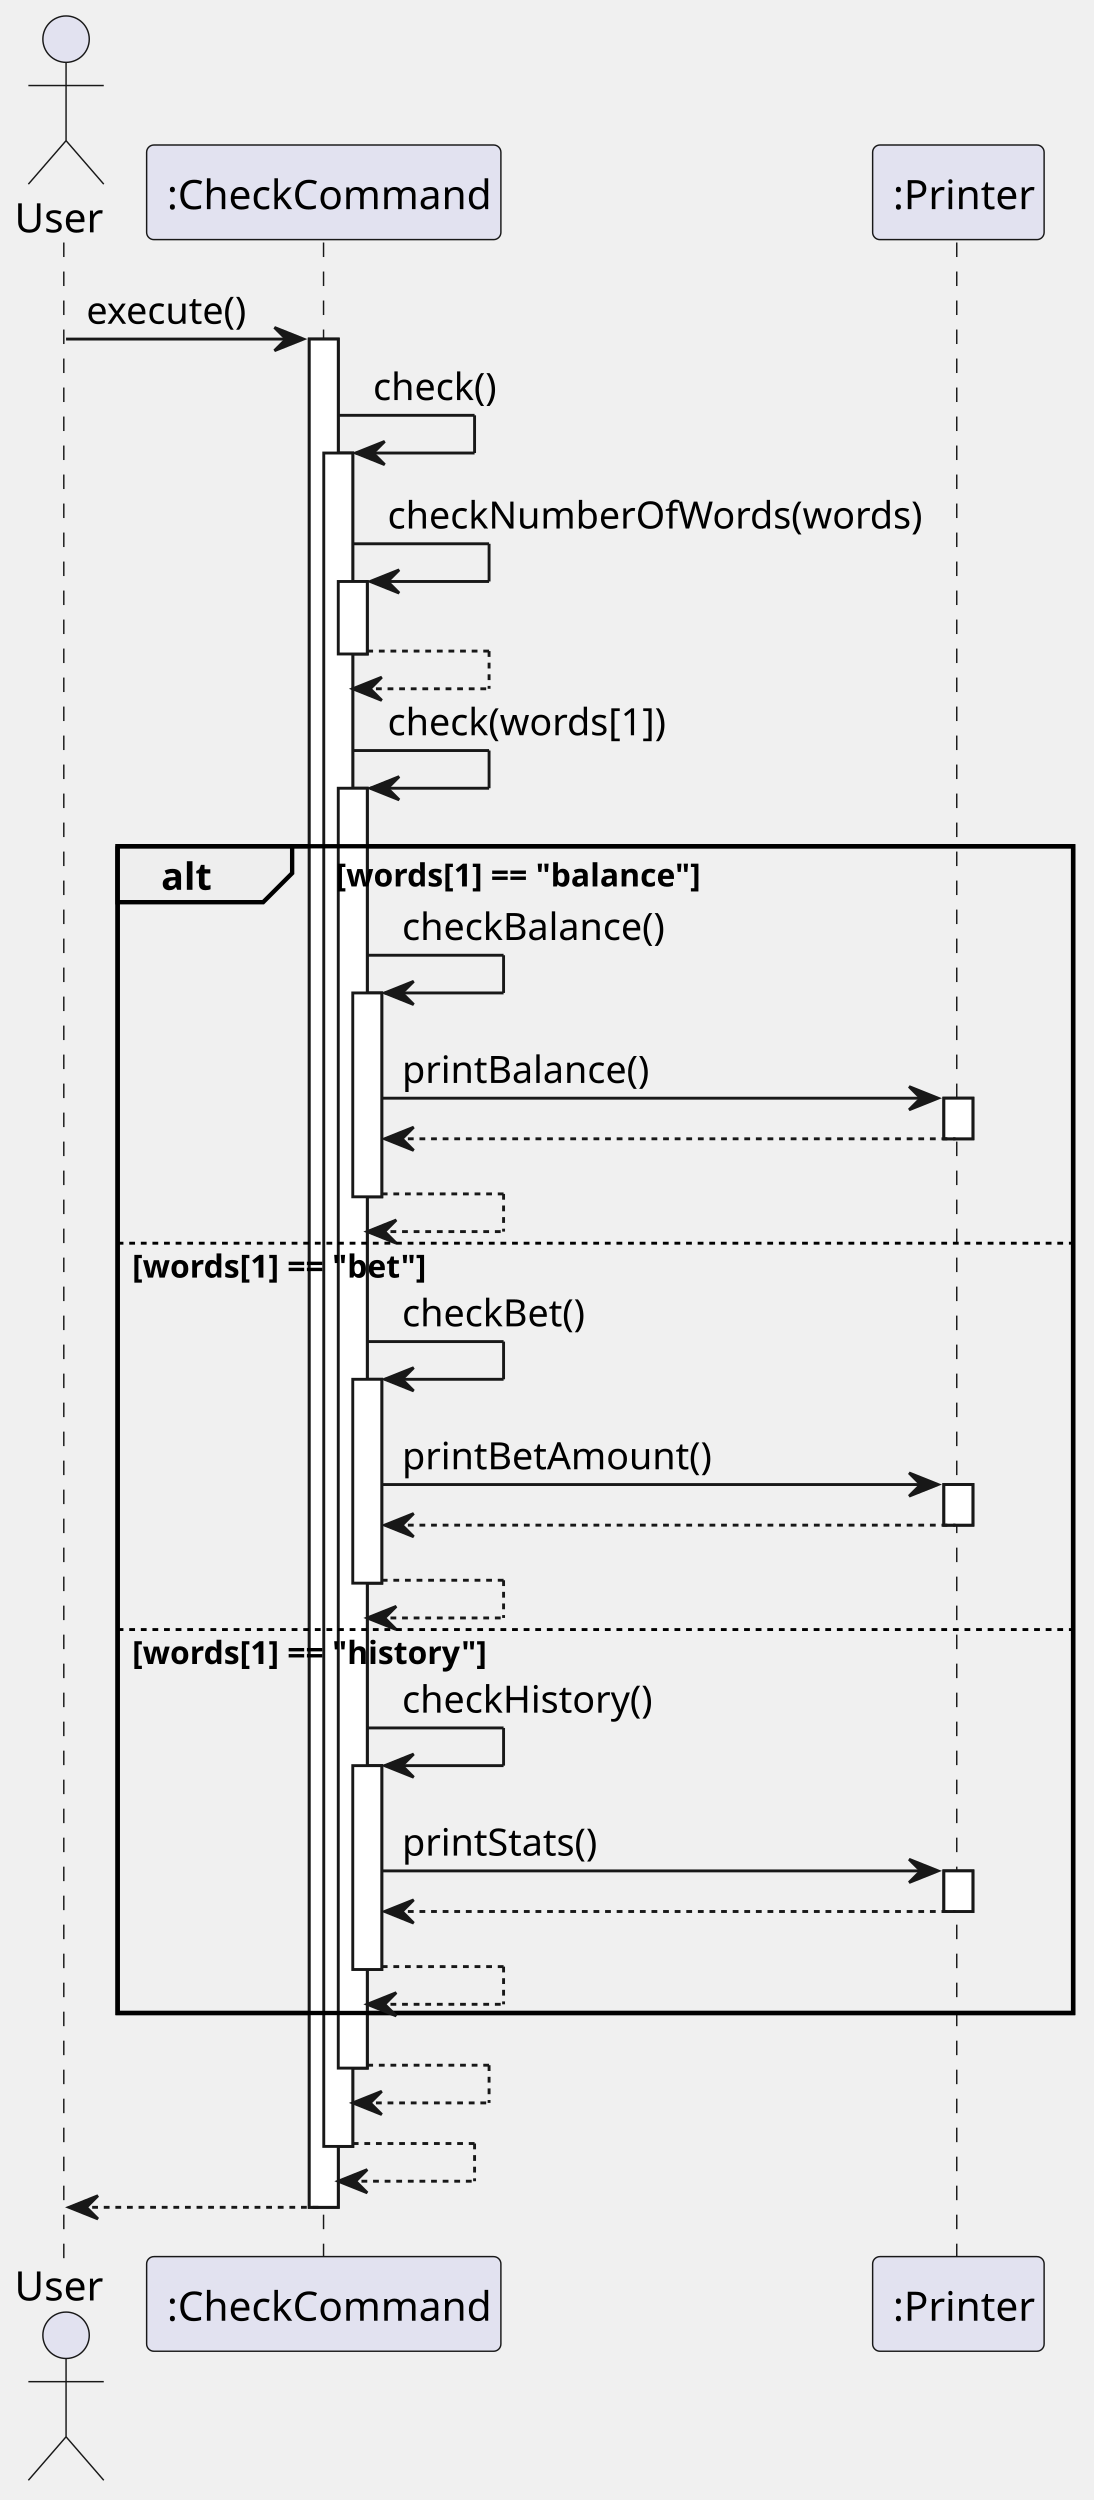
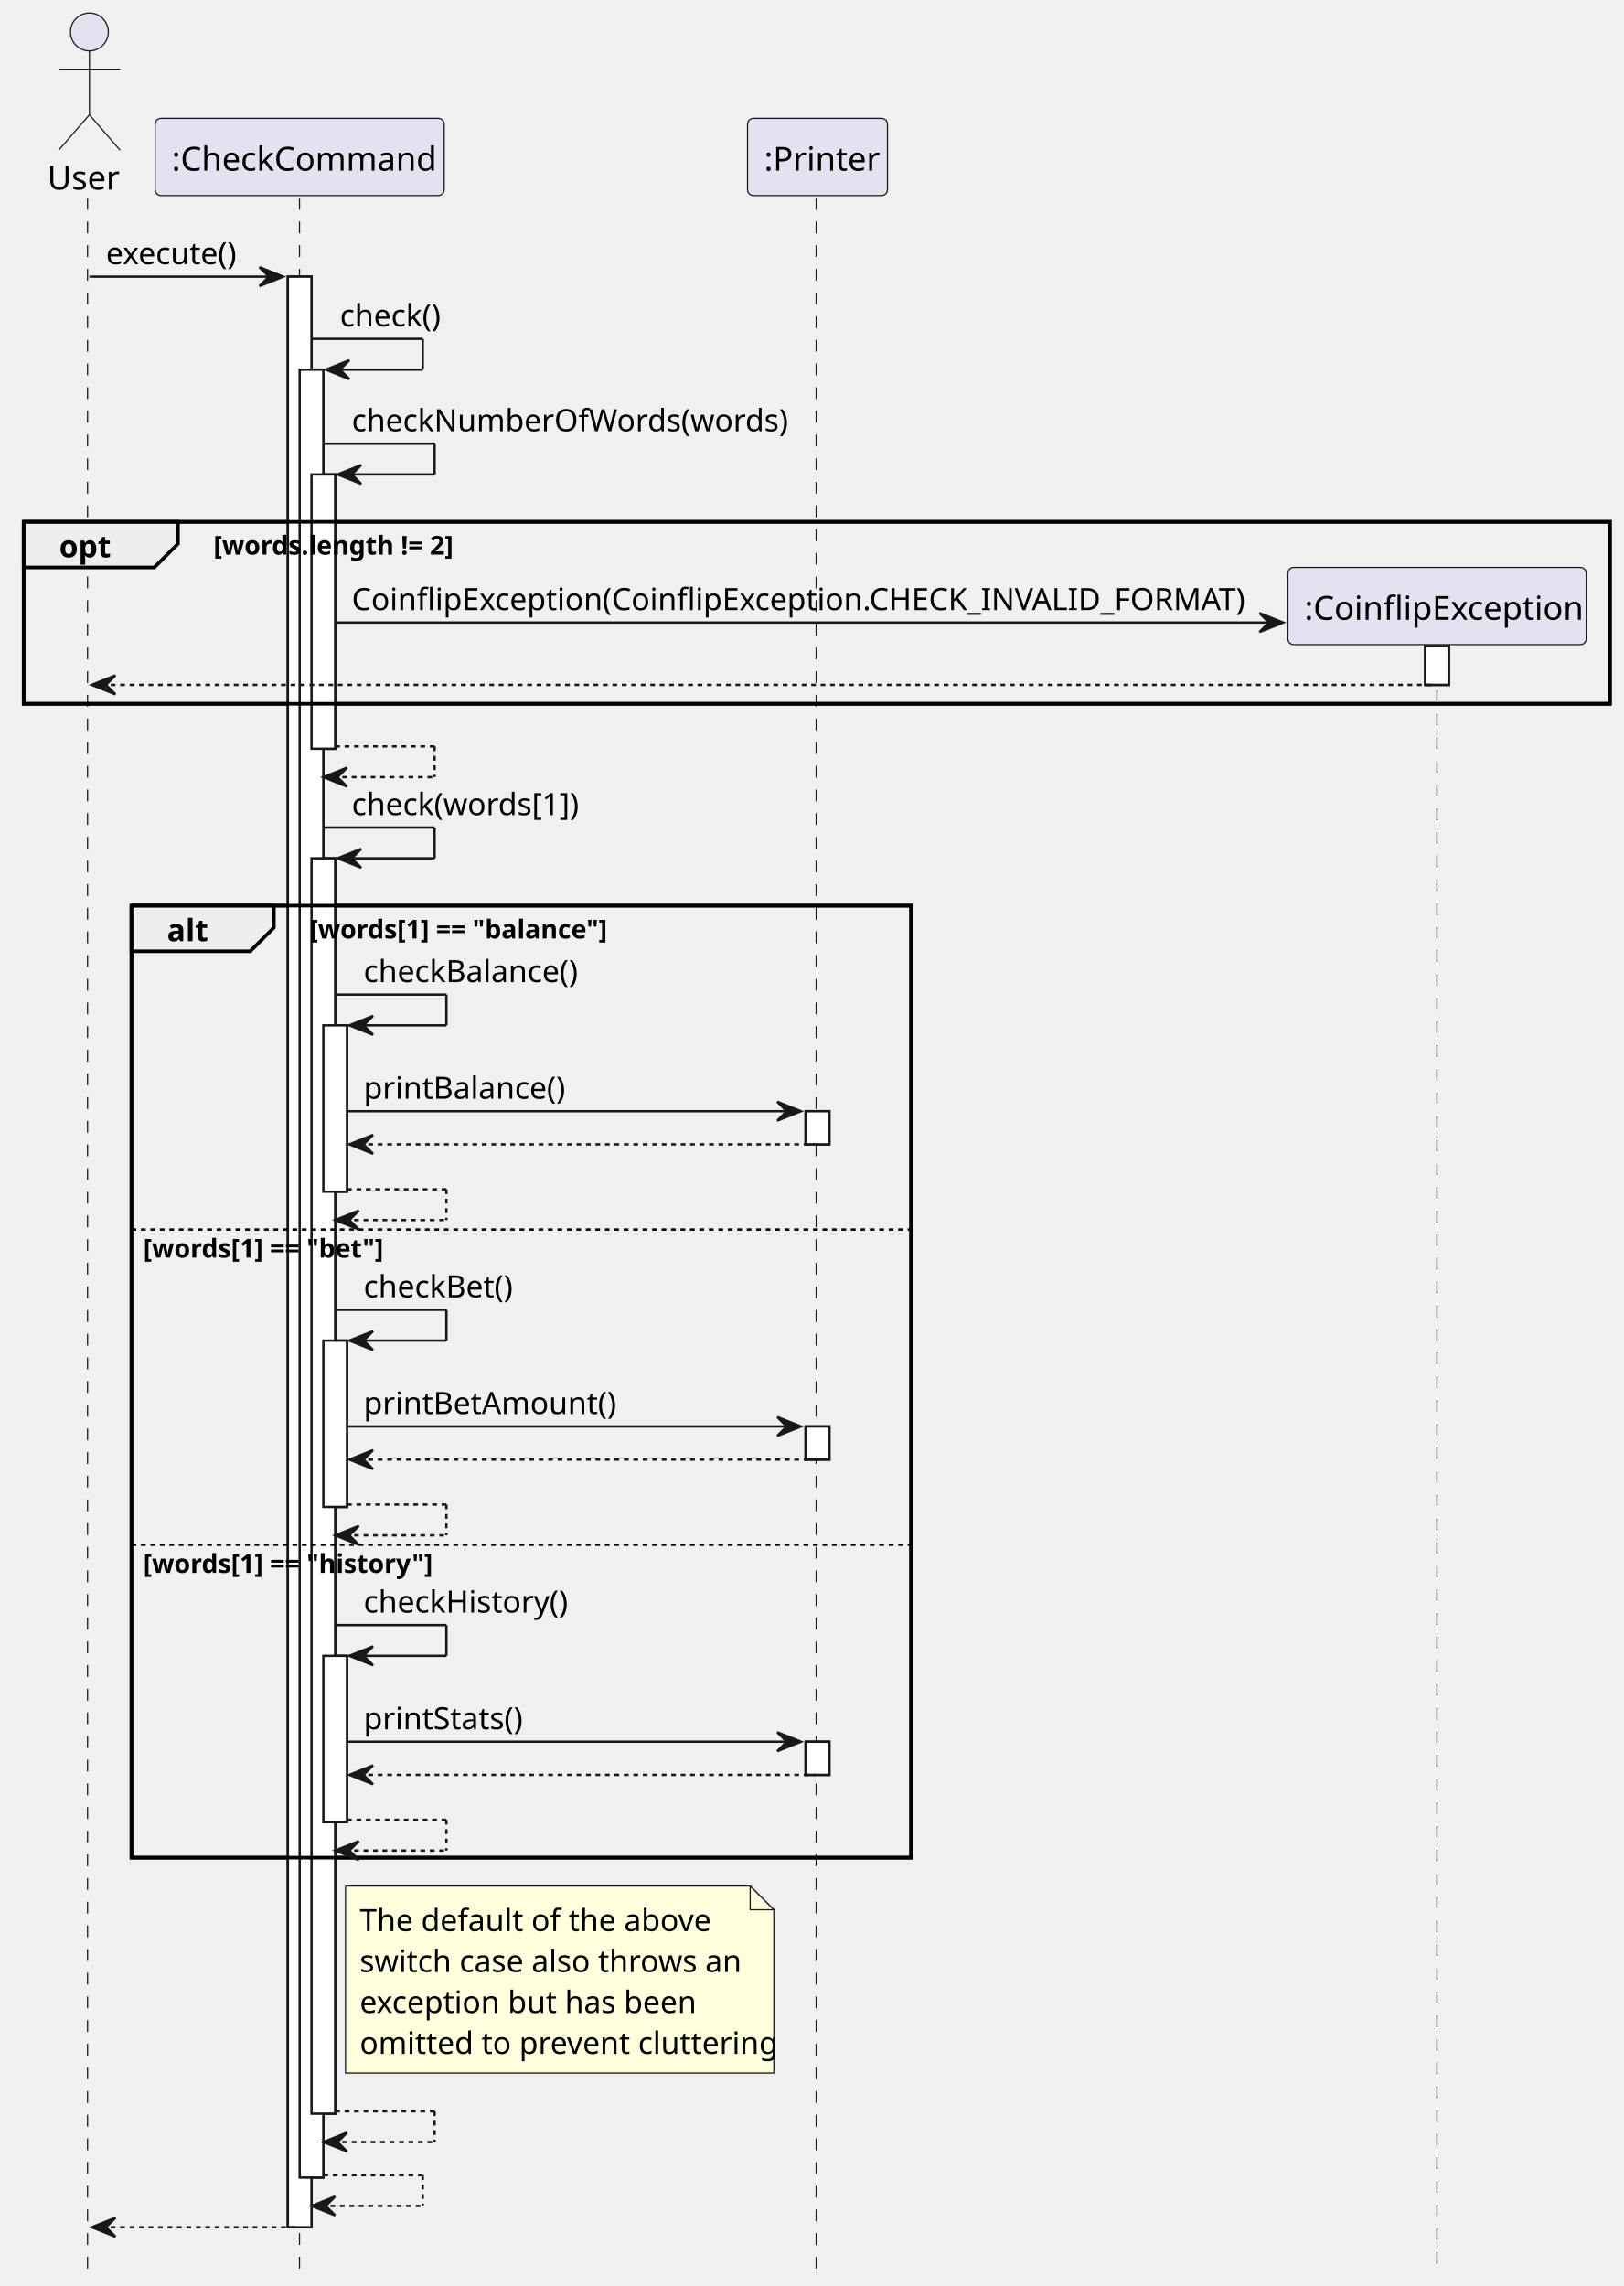
- <svg xmlns="http://www.w3.org/2000/svg" contentStyleType="text/css" height="862px" preserveAspectRatio="none" style="width:377px;height:862px;background:#FFFFFF;" version="1.1" viewBox="0 0 377 862" width="377px" zoomAndPan="magnify">
+ <svg xmlns="http://www.w3.org/2000/svg" contentStyleType="text/css" height="966px" preserveAspectRatio="none" style="width:686px;height:966px;background:#FFFFFF;" version="1.1" viewBox="0 0 686 966" width="686px" zoomAndPan="magnify">
  <defs />
  <g>
-     <rect fill="#FFFFFF" height="644.172" style="stroke:#181818;stroke-width:1.0;" width="10" x="106.634" y="116.912" />
-     <rect fill="#FFFFFF" height="583.881" style="stroke:#181818;stroke-width:1.0;" width="10" x="111.634" y="156.203" />
-     <rect fill="#FFFFFF" height="25" style="stroke:#181818;stroke-width:1.0;" width="10" x="116.634" y="200.494" />
-     <rect fill="#FFFFFF" height="441.299" style="stroke:#181818;stroke-width:1.0;" width="10" x="116.634" y="271.785" />
-     <rect fill="#FFFFFF" height="70.291" style="stroke:#181818;stroke-width:1.0;" width="10" x="121.634" y="342.367" />
-     <rect fill="#FFFFFF" height="70.291" style="stroke:#181818;stroke-width:1.0;" width="10" x="121.634" y="475.58" />
-     <rect fill="#FFFFFF" height="70.291" style="stroke:#181818;stroke-width:1.0;" width="10" x="121.634" y="608.793" />
-     <rect fill="#FFFFFF" height="14" style="stroke:#181818;stroke-width:1.0;" width="10" x="325.449" y="378.658" />
-     <rect fill="#FFFFFF" height="14" style="stroke:#181818;stroke-width:1.0;" width="10" x="325.449" y="511.871" />
-     <rect fill="#FFFFFF" height="14" style="stroke:#181818;stroke-width:1.0;" width="10" x="325.449" y="645.084" />
-     <rect fill="none" height="402.299" style="stroke:#000000;stroke-width:1.5;" width="329.452" x="40.559" y="291.785" />
-     <line style="stroke:#181818;stroke-width:0.5;stroke-dasharray:5.0,5.0;" x1="22" x2="22" y1="83.621" y2="779.084" />
-     <line style="stroke:#181818;stroke-width:0.5;stroke-dasharray:5.0,5.0;" x1="111.559" x2="111.559" y1="83.621" y2="779.084" />
-     <line style="stroke:#181818;stroke-width:0.5;stroke-dasharray:5.0,5.0;" x1="329.887" x2="329.887" y1="83.621" y2="779.084" />
-     <text fill="#000000" font-family="sans-serif" font-size="14" lengthAdjust="spacing" textLength="29.559" x="5" y="80.107">User</text>
-     <ellipse cx="22.779" cy="13.5" fill="#E2E2F0" rx="8" ry="8" style="stroke:#181818;stroke-width:0.5;" />
-     <path d="M22.779,21.5 L22.779,48.5 M9.779,29.5 L35.779,29.5 M22.779,48.5 L9.779,63.5 M22.779,48.5 L35.779,63.5 " fill="none" style="stroke:#181818;stroke-width:0.5;" />
-     <text fill="#000000" font-family="sans-serif" font-size="14" lengthAdjust="spacing" textLength="29.559" x="5" y="793.191">User</text>
-     <ellipse cx="22.779" cy="805.205" fill="#E2E2F0" rx="8" ry="8" style="stroke:#181818;stroke-width:0.5;" />
-     <path d="M22.779,813.205 L22.779,840.205 M9.779,821.205 L35.779,821.205 M22.779,840.205 L9.779,855.205 M22.779,840.205 L35.779,855.205 " fill="none" style="stroke:#181818;stroke-width:0.5;" />
-     <rect fill="#E2E2F0" height="32.621" rx="2.5" ry="2.5" style="stroke:#181818;stroke-width:0.5;" width="122.151" x="50.559" y="50" />
-     <text fill="#000000" font-family="sans-serif" font-size="14" lengthAdjust="spacing" textLength="108.151" x="57.559" y="72.107">:CheckCommand</text>
-     <rect fill="#E2E2F0" height="32.621" rx="2.5" ry="2.5" style="stroke:#181818;stroke-width:0.5;" width="122.151" x="50.559" y="778.084" />
-     <text fill="#000000" font-family="sans-serif" font-size="14" lengthAdjust="spacing" textLength="108.151" x="57.559" y="800.191">:CheckCommand</text>
-     <rect fill="#E2E2F0" height="32.621" rx="2.5" ry="2.5" style="stroke:#181818;stroke-width:0.5;" width="59.124" x="300.887" y="50" />
-     <text fill="#000000" font-family="sans-serif" font-size="14" lengthAdjust="spacing" textLength="45.124" x="307.887" y="72.107">:Printer</text>
-     <rect fill="#E2E2F0" height="32.621" rx="2.5" ry="2.5" style="stroke:#181818;stroke-width:0.5;" width="59.124" x="300.887" y="778.084" />
-     <text fill="#000000" font-family="sans-serif" font-size="14" lengthAdjust="spacing" textLength="45.124" x="307.887" y="800.191">:Printer</text>
-     <rect fill="#FFFFFF" height="644.172" style="stroke:#181818;stroke-width:1.0;" width="10" x="106.634" y="116.912" />
-     <rect fill="#FFFFFF" height="583.881" style="stroke:#181818;stroke-width:1.0;" width="10" x="111.634" y="156.203" />
-     <rect fill="#FFFFFF" height="25" style="stroke:#181818;stroke-width:1.0;" width="10" x="116.634" y="200.494" />
-     <rect fill="#FFFFFF" height="441.299" style="stroke:#181818;stroke-width:1.0;" width="10" x="116.634" y="271.785" />
-     <rect fill="#FFFFFF" height="70.291" style="stroke:#181818;stroke-width:1.0;" width="10" x="121.634" y="342.367" />
-     <rect fill="#FFFFFF" height="70.291" style="stroke:#181818;stroke-width:1.0;" width="10" x="121.634" y="475.58" />
-     <rect fill="#FFFFFF" height="70.291" style="stroke:#181818;stroke-width:1.0;" width="10" x="121.634" y="608.793" />
-     <rect fill="#FFFFFF" height="14" style="stroke:#181818;stroke-width:1.0;" width="10" x="325.449" y="378.658" />
-     <rect fill="#FFFFFF" height="14" style="stroke:#181818;stroke-width:1.0;" width="10" x="325.449" y="511.871" />
-     <rect fill="#FFFFFF" height="14" style="stroke:#181818;stroke-width:1.0;" width="10" x="325.449" y="645.084" />
-     <polygon fill="#181818" points="94.634,112.912,104.634,116.912,94.634,120.912,98.634,116.912" style="stroke:#181818;stroke-width:1.0;" />
-     <line style="stroke:#181818;stroke-width:1.0;" x1="22.779" x2="100.634" y1="116.912" y2="116.912" />
-     <text fill="#000000" font-family="sans-serif" font-size="13" lengthAdjust="spacing" textLength="54.19" x="29.779" y="111.649">execute()</text>
-     <line style="stroke:#181818;stroke-width:1.0;" x1="116.634" x2="163.634" y1="143.203" y2="143.203" />
-     <line style="stroke:#181818;stroke-width:1.0;" x1="163.634" x2="163.634" y1="143.203" y2="156.203" />
-     <line style="stroke:#181818;stroke-width:1.0;" x1="122.634" x2="163.634" y1="156.203" y2="156.203" />
-     <polygon fill="#181818" points="132.634,152.203,122.634,156.203,132.634,160.203,128.634,156.203" style="stroke:#181818;stroke-width:1.0;" />
-     <text fill="#000000" font-family="sans-serif" font-size="13" lengthAdjust="spacing" textLength="42.618" x="128.634" y="137.94">check()</text>
-     <line style="stroke:#181818;stroke-width:1.0;" x1="121.634" x2="168.634" y1="187.494" y2="187.494" />
-     <line style="stroke:#181818;stroke-width:1.0;" x1="168.634" x2="168.634" y1="187.494" y2="200.494" />
-     <line style="stroke:#181818;stroke-width:1.0;" x1="127.634" x2="168.634" y1="200.494" y2="200.494" />
-     <polygon fill="#181818" points="137.634,196.494,127.634,200.494,137.634,204.494,133.634,200.494" style="stroke:#181818;stroke-width:1.0;" />
-     <text fill="#000000" font-family="sans-serif" font-size="13" lengthAdjust="spacing" textLength="174.815" x="133.634" y="182.231">checkNumberOfWords(words)</text>
-     <line style="stroke:#181818;stroke-width:1.0;stroke-dasharray:2.0,2.0;" x1="126.634" x2="168.634" y1="224.494" y2="224.494" />
-     <line style="stroke:#181818;stroke-width:1.0;stroke-dasharray:2.0,2.0;" x1="168.634" x2="168.634" y1="224.494" y2="237.494" />
-     <line style="stroke:#181818;stroke-width:1.0;stroke-dasharray:2.0,2.0;" x1="121.634" x2="168.634" y1="237.494" y2="237.494" />
-     <polygon fill="#181818" points="131.634,233.494,121.634,237.494,131.634,241.494,127.634,237.494" style="stroke:#181818;stroke-width:1.0;" />
-     <line style="stroke:#181818;stroke-width:1.0;" x1="121.634" x2="168.634" y1="258.785" y2="258.785" />
-     <line style="stroke:#181818;stroke-width:1.0;" x1="168.634" x2="168.634" y1="258.785" y2="271.785" />
-     <line style="stroke:#181818;stroke-width:1.0;" x1="127.634" x2="168.634" y1="271.785" y2="271.785" />
-     <polygon fill="#181818" points="137.634,267.785,127.634,271.785,137.634,275.785,133.634,271.785" style="stroke:#181818;stroke-width:1.0;" />
-     <text fill="#000000" font-family="sans-serif" font-size="13" lengthAdjust="spacing" textLength="91.749" x="133.634" y="253.523">check(words[1])</text>
-     <path d="M40.559,291.785 L100.73,291.785 L100.73,301.076 L90.73,311.076 L40.559,311.076 L40.559,291.785 " fill="#EEEEEE" style="stroke:#000000;stroke-width:1.5;" />
-     <rect fill="none" height="402.299" style="stroke:#000000;stroke-width:1.5;" width="329.452" x="40.559" y="291.785" />
-     <text fill="#000000" font-family="sans-serif" font-size="13" font-weight="bold" lengthAdjust="spacing" textLength="15.171" x="55.559" y="306.813">alt</text>
-     <text fill="#000000" font-family="sans-serif" font-size="11" font-weight="bold" lengthAdjust="spacing" textLength="123.519" x="115.73" y="305.655">[words[1] == "balance"]</text>
-     <line style="stroke:#181818;stroke-width:1.0;" x1="126.634" x2="173.634" y1="329.367" y2="329.367" />
-     <line style="stroke:#181818;stroke-width:1.0;" x1="173.634" x2="173.634" y1="329.367" y2="342.367" />
-     <line style="stroke:#181818;stroke-width:1.0;" x1="132.634" x2="173.634" y1="342.367" y2="342.367" />
-     <polygon fill="#181818" points="142.634,338.367,132.634,342.367,142.634,346.367,138.634,342.367" style="stroke:#181818;stroke-width:1.0;" />
-     <text fill="#000000" font-family="sans-serif" font-size="13" lengthAdjust="spacing" textLength="89.597" x="138.634" y="324.104">checkBalance()</text>
-     <polygon fill="#181818" points="313.449,374.658,323.449,378.658,313.449,382.658,317.449,378.658" style="stroke:#181818;stroke-width:1.0;" />
-     <line style="stroke:#181818;stroke-width:1.0;" x1="131.634" x2="319.449" y1="378.658" y2="378.658" />
-     <text fill="#000000" font-family="sans-serif" font-size="13" lengthAdjust="spacing" textLength="80.926" x="138.634" y="373.396">printBalance()</text>
-     <polygon fill="#181818" points="142.634,388.658,132.634,392.658,142.634,396.658,138.634,392.658" style="stroke:#181818;stroke-width:1.0;" />
-     <line style="stroke:#181818;stroke-width:1.0;stroke-dasharray:2.0,2.0;" x1="136.634" x2="329.449" y1="392.658" y2="392.658" />
-     <line style="stroke:#181818;stroke-width:1.0;stroke-dasharray:2.0,2.0;" x1="131.634" x2="173.634" y1="411.658" y2="411.658" />
-     <line style="stroke:#181818;stroke-width:1.0;stroke-dasharray:2.0,2.0;" x1="173.634" x2="173.634" y1="411.658" y2="424.658" />
-     <line style="stroke:#181818;stroke-width:1.0;stroke-dasharray:2.0,2.0;" x1="126.634" x2="173.634" y1="424.658" y2="424.658" />
-     <polygon fill="#181818" points="136.634,420.658,126.634,424.658,136.634,428.658,132.634,424.658" style="stroke:#181818;stroke-width:1.0;" />
-     <line style="stroke:#000000;stroke-width:1.0;stroke-dasharray:2.0,2.0;" x1="40.559" x2="370.011" y1="428.658" y2="428.658" />
-     <text fill="#000000" font-family="sans-serif" font-size="11" font-weight="bold" lengthAdjust="spacing" textLength="99.054" x="45.559" y="440.528">[words[1] == "bet"]</text>
-     <line style="stroke:#181818;stroke-width:1.0;" x1="126.634" x2="173.634" y1="462.58" y2="462.58" />
-     <line style="stroke:#181818;stroke-width:1.0;" x1="173.634" x2="173.634" y1="462.58" y2="475.58" />
-     <line style="stroke:#181818;stroke-width:1.0;" x1="132.634" x2="173.634" y1="475.58" y2="475.58" />
-     <polygon fill="#181818" points="142.634,471.58,132.634,475.58,142.634,479.58,138.634,475.58" style="stroke:#181818;stroke-width:1.0;" />
-     <text fill="#000000" font-family="sans-serif" font-size="13" lengthAdjust="spacing" textLength="62.131" x="138.634" y="457.317">checkBet()</text>
-     <polygon fill="#181818" points="313.449,507.871,323.449,511.871,313.449,515.871,317.449,511.871" style="stroke:#181818;stroke-width:1.0;" />
-     <line style="stroke:#181818;stroke-width:1.0;" x1="131.634" x2="319.449" y1="511.871" y2="511.871" />
-     <text fill="#000000" font-family="sans-serif" font-size="13" lengthAdjust="spacing" textLength="98.262" x="138.634" y="506.608">printBetAmount()</text>
-     <polygon fill="#181818" points="142.634,521.871,132.634,525.871,142.634,529.871,138.634,525.871" style="stroke:#181818;stroke-width:1.0;" />
-     <line style="stroke:#181818;stroke-width:1.0;stroke-dasharray:2.0,2.0;" x1="136.634" x2="329.449" y1="525.871" y2="525.871" />
-     <line style="stroke:#181818;stroke-width:1.0;stroke-dasharray:2.0,2.0;" x1="131.634" x2="173.634" y1="544.871" y2="544.871" />
-     <line style="stroke:#181818;stroke-width:1.0;stroke-dasharray:2.0,2.0;" x1="173.634" x2="173.634" y1="544.871" y2="557.871" />
-     <line style="stroke:#181818;stroke-width:1.0;stroke-dasharray:2.0,2.0;" x1="126.634" x2="173.634" y1="557.871" y2="557.871" />
-     <polygon fill="#181818" points="136.634,553.871,126.634,557.871,136.634,561.871,132.634,557.871" style="stroke:#181818;stroke-width:1.0;" />
-     <line style="stroke:#000000;stroke-width:1.0;stroke-dasharray:2.0,2.0;" x1="40.559" x2="370.011" y1="561.871" y2="561.871" />
-     <text fill="#000000" font-family="sans-serif" font-size="11" font-weight="bold" lengthAdjust="spacing" textLength="119.228" x="45.559" y="573.741">[words[1] == "history"]</text>
-     <line style="stroke:#181818;stroke-width:1.0;" x1="126.634" x2="173.634" y1="595.793" y2="595.793" />
-     <line style="stroke:#181818;stroke-width:1.0;" x1="173.634" x2="173.634" y1="595.793" y2="608.793" />
-     <line style="stroke:#181818;stroke-width:1.0;" x1="132.634" x2="173.634" y1="608.793" y2="608.793" />
-     <polygon fill="#181818" points="142.634,604.793,132.634,608.793,142.634,612.793,138.634,608.793" style="stroke:#181818;stroke-width:1.0;" />
-     <text fill="#000000" font-family="sans-serif" font-size="13" lengthAdjust="spacing" textLength="83.065" x="138.634" y="590.53">checkHistory()</text>
-     <polygon fill="#181818" points="313.449,641.084,323.449,645.084,313.449,649.084,317.449,645.084" style="stroke:#181818;stroke-width:1.0;" />
-     <line style="stroke:#181818;stroke-width:1.0;" x1="131.634" x2="319.449" y1="645.084" y2="645.084" />
-     <text fill="#000000" font-family="sans-serif" font-size="13" lengthAdjust="spacing" textLength="63.572" x="138.634" y="639.821">printStats()</text>
-     <polygon fill="#181818" points="142.634,655.084,132.634,659.084,142.634,663.084,138.634,659.084" style="stroke:#181818;stroke-width:1.0;" />
-     <line style="stroke:#181818;stroke-width:1.0;stroke-dasharray:2.0,2.0;" x1="136.634" x2="329.449" y1="659.084" y2="659.084" />
-     <line style="stroke:#181818;stroke-width:1.0;stroke-dasharray:2.0,2.0;" x1="131.634" x2="173.634" y1="678.084" y2="678.084" />
-     <line style="stroke:#181818;stroke-width:1.0;stroke-dasharray:2.0,2.0;" x1="173.634" x2="173.634" y1="678.084" y2="691.084" />
-     <line style="stroke:#181818;stroke-width:1.0;stroke-dasharray:2.0,2.0;" x1="126.634" x2="173.634" y1="691.084" y2="691.084" />
-     <polygon fill="#181818" points="136.634,687.084,126.634,691.084,136.634,695.084,132.634,691.084" style="stroke:#181818;stroke-width:1.0;" />
-     <line style="stroke:#181818;stroke-width:1.0;stroke-dasharray:2.0,2.0;" x1="126.634" x2="168.634" y1="712.084" y2="712.084" />
-     <line style="stroke:#181818;stroke-width:1.0;stroke-dasharray:2.0,2.0;" x1="168.634" x2="168.634" y1="712.084" y2="725.084" />
-     <line style="stroke:#181818;stroke-width:1.0;stroke-dasharray:2.0,2.0;" x1="121.634" x2="168.634" y1="725.084" y2="725.084" />
-     <polygon fill="#181818" points="131.634,721.084,121.634,725.084,131.634,729.084,127.634,725.084" style="stroke:#181818;stroke-width:1.0;" />
-     <line style="stroke:#181818;stroke-width:1.0;stroke-dasharray:2.0,2.0;" x1="121.634" x2="163.634" y1="739.084" y2="739.084" />
-     <line style="stroke:#181818;stroke-width:1.0;stroke-dasharray:2.0,2.0;" x1="163.634" x2="163.634" y1="739.084" y2="752.084" />
-     <line style="stroke:#181818;stroke-width:1.0;stroke-dasharray:2.0,2.0;" x1="116.634" x2="163.634" y1="752.084" y2="752.084" />
-     <polygon fill="#181818" points="126.634,748.084,116.634,752.084,126.634,756.084,122.634,752.084" style="stroke:#181818;stroke-width:1.0;" />
-     <polygon fill="#181818" points="33.779,757.084,23.779,761.084,33.779,765.084,29.779,761.084" style="stroke:#181818;stroke-width:1.0;" />
-     <line style="stroke:#181818;stroke-width:1.0;stroke-dasharray:2.0,2.0;" x1="27.779" x2="110.634" y1="761.084" y2="761.084" />
+     <rect fill="#FFFFFF" height="824.248" style="stroke:#181818;stroke-width:1.0;" width="10" x="121.634" y="116.912" />
+     <rect fill="#FFFFFF" height="763.957" style="stroke:#181818;stroke-width:1.0;" width="10" x="126.634" y="156.203" />
+     <rect fill="#FFFFFF" height="115.912" style="stroke:#181818;stroke-width:1.0;" width="10" x="131.634" y="200.494" />
+     <rect fill="#FFFFFF" height="530.463" style="stroke:#181818;stroke-width:1.0;" width="10" x="131.634" y="362.697" />
+     <rect fill="#FFFFFF" height="70.291" style="stroke:#181818;stroke-width:1.0;" width="10" x="136.634" y="433.279" />
+     <rect fill="#FFFFFF" height="70.291" style="stroke:#181818;stroke-width:1.0;" width="10" x="136.634" y="566.492" />
+     <rect fill="#FFFFFF" height="70.291" style="stroke:#181818;stroke-width:1.0;" width="10" x="136.634" y="699.705" />
+     <rect fill="#FFFFFF" height="14" style="stroke:#181818;stroke-width:1.0;" width="10" x="340.449" y="469.57" />
+     <rect fill="#FFFFFF" height="14" style="stroke:#181818;stroke-width:1.0;" width="10" x="340.449" y="602.783" />
+     <rect fill="#FFFFFF" height="14" style="stroke:#181818;stroke-width:1.0;" width="10" x="340.449" y="735.996" />
+     <rect fill="#FFFFFF" height="16.33" style="stroke:#181818;stroke-width:1.0;" width="10" x="602.246" y="273.076" />
+     <rect fill="none" height="76.912" style="stroke:#000000;stroke-width:1.5;" width="670.276" x="10" y="220.494" />
+     <rect fill="none" height="402.299" style="stroke:#000000;stroke-width:1.5;" width="329.452" x="55.559" y="382.697" />
+     <line style="stroke:#181818;stroke-width:0.5;stroke-dasharray:5.0,5.0;" x1="37" x2="37" y1="83.621" y2="959.16" />
+     <line style="stroke:#181818;stroke-width:0.5;stroke-dasharray:5.0,5.0;" x1="126.559" x2="126.559" y1="83.621" y2="959.16" />
+     <line style="stroke:#181818;stroke-width:0.5;stroke-dasharray:5.0,5.0;" x1="344.887" x2="344.887" y1="83.621" y2="959.16" />
+     <line style="stroke:#181818;stroke-width:0.5;stroke-dasharray:5.0,5.0;" x1="607.215" x2="607.215" y1="271.596" y2="959.16" />
+     <text fill="#000000" font-family="sans-serif" font-size="14" lengthAdjust="spacing" textLength="29.559" x="20" y="80.107">User</text>
+     <ellipse cx="37.779" cy="13.5" fill="#E2E2F0" rx="8" ry="8" style="stroke:#181818;stroke-width:0.5;" />
+     <path d="M37.779,21.5 L37.779,48.5 M24.779,29.5 L50.779,29.5 M37.779,48.5 L24.779,63.5 M37.779,48.5 L50.779,63.5 " fill="none" style="stroke:#181818;stroke-width:0.5;" />
+     <rect fill="#E2E2F0" height="32.621" rx="2.5" ry="2.5" style="stroke:#181818;stroke-width:0.5;" width="122.151" x="65.559" y="50" />
+     <text fill="#000000" font-family="sans-serif" font-size="14" lengthAdjust="spacing" textLength="108.151" x="72.559" y="72.107">:CheckCommand</text>
+     <rect fill="#E2E2F0" height="32.621" rx="2.5" ry="2.5" style="stroke:#181818;stroke-width:0.5;" width="59.124" x="315.887" y="50" />
+     <text fill="#000000" font-family="sans-serif" font-size="14" lengthAdjust="spacing" textLength="45.124" x="322.887" y="72.107">:Printer</text>
+     <rect fill="#FFFFFF" height="824.248" style="stroke:#181818;stroke-width:1.0;" width="10" x="121.634" y="116.912" />
+     <rect fill="#FFFFFF" height="763.957" style="stroke:#181818;stroke-width:1.0;" width="10" x="126.634" y="156.203" />
+     <rect fill="#FFFFFF" height="115.912" style="stroke:#181818;stroke-width:1.0;" width="10" x="131.634" y="200.494" />
+     <rect fill="#FFFFFF" height="530.463" style="stroke:#181818;stroke-width:1.0;" width="10" x="131.634" y="362.697" />
+     <rect fill="#FFFFFF" height="70.291" style="stroke:#181818;stroke-width:1.0;" width="10" x="136.634" y="433.279" />
+     <rect fill="#FFFFFF" height="70.291" style="stroke:#181818;stroke-width:1.0;" width="10" x="136.634" y="566.492" />
+     <rect fill="#FFFFFF" height="70.291" style="stroke:#181818;stroke-width:1.0;" width="10" x="136.634" y="699.705" />
+     <rect fill="#FFFFFF" height="14" style="stroke:#181818;stroke-width:1.0;" width="10" x="340.449" y="469.57" />
+     <rect fill="#FFFFFF" height="14" style="stroke:#181818;stroke-width:1.0;" width="10" x="340.449" y="602.783" />
+     <rect fill="#FFFFFF" height="14" style="stroke:#181818;stroke-width:1.0;" width="10" x="340.449" y="735.996" />
+     <rect fill="#FFFFFF" height="16.33" style="stroke:#181818;stroke-width:1.0;" width="10" x="602.246" y="273.076" />
+     <polygon fill="#181818" points="109.634,112.912,119.634,116.912,109.634,120.912,113.634,116.912" style="stroke:#181818;stroke-width:1.0;" />
+     <line style="stroke:#181818;stroke-width:1.0;" x1="37.779" x2="115.634" y1="116.912" y2="116.912" />
+     <text fill="#000000" font-family="sans-serif" font-size="13" lengthAdjust="spacing" textLength="54.19" x="44.779" y="111.649">execute()</text>
+     <line style="stroke:#181818;stroke-width:1.0;" x1="131.634" x2="178.634" y1="143.203" y2="143.203" />
+     <line style="stroke:#181818;stroke-width:1.0;" x1="178.634" x2="178.634" y1="143.203" y2="156.203" />
+     <line style="stroke:#181818;stroke-width:1.0;" x1="137.634" x2="178.634" y1="156.203" y2="156.203" />
+     <polygon fill="#181818" points="147.634,152.203,137.634,156.203,147.634,160.203,143.634,156.203" style="stroke:#181818;stroke-width:1.0;" />
+     <text fill="#000000" font-family="sans-serif" font-size="13" lengthAdjust="spacing" textLength="42.618" x="143.634" y="137.94">check()</text>
+     <line style="stroke:#181818;stroke-width:1.0;" x1="136.634" x2="183.634" y1="187.494" y2="187.494" />
+     <line style="stroke:#181818;stroke-width:1.0;" x1="183.634" x2="183.634" y1="187.494" y2="200.494" />
+     <line style="stroke:#181818;stroke-width:1.0;" x1="142.634" x2="183.634" y1="200.494" y2="200.494" />
+     <polygon fill="#181818" points="152.634,196.494,142.634,200.494,152.634,204.494,148.634,200.494" style="stroke:#181818;stroke-width:1.0;" />
+     <text fill="#000000" font-family="sans-serif" font-size="13" lengthAdjust="spacing" textLength="174.815" x="148.634" y="182.231">checkNumberOfWords(words)</text>
+     <path d="M10,220.494 L75.211,220.494 L75.211,229.785 L65.211,239.785 L10,239.785 L10,220.494 " fill="#EEEEEE" style="stroke:#000000;stroke-width:1.5;" />
+     <rect fill="none" height="76.912" style="stroke:#000000;stroke-width:1.5;" width="670.276" x="10" y="220.494" />
+     <text fill="#000000" font-family="sans-serif" font-size="13" font-weight="bold" lengthAdjust="spacing" textLength="20.211" x="25" y="235.523">opt</text>
+     <text fill="#000000" font-family="sans-serif" font-size="11" font-weight="bold" lengthAdjust="spacing" textLength="98.087" x="90.211" y="234.364">[words.length != 2]</text>
+     <polygon fill="#181818" points="532.215,259.076,542.215,263.076,532.215,267.076,536.215,263.076" style="stroke:#181818;stroke-width:1.0;" />
+     <line style="stroke:#181818;stroke-width:1.0;" x1="141.634" x2="538.215" y1="263.076" y2="263.076" />
+     <text fill="#000000" font-family="sans-serif" font-size="13" lengthAdjust="spacing" textLength="378.581" x="148.634" y="257.813">CoinflipException(CoinflipException.CHECK_INVALID_FORMAT)</text>
+     <rect fill="#E2E2F0" height="32.621" rx="2.5" ry="2.5" style="stroke:#181818;stroke-width:0.5;" width="126.061" x="544.215" y="239.785" />
+     <text fill="#000000" font-family="sans-serif" font-size="14" lengthAdjust="spacing" textLength="112.061" x="551.215" y="261.893">:CoinflipException</text>
+     <polygon fill="#181818" points="48.779,285.406,38.779,289.406,48.779,293.406,44.779,289.406" style="stroke:#181818;stroke-width:1.0;" />
+     <line style="stroke:#181818;stroke-width:1.0;stroke-dasharray:2.0,2.0;" x1="42.779" x2="606.246" y1="289.406" y2="289.406" />
+     <line style="stroke:#181818;stroke-width:1.0;stroke-dasharray:2.0,2.0;" x1="141.634" x2="183.634" y1="315.406" y2="315.406" />
+     <line style="stroke:#181818;stroke-width:1.0;stroke-dasharray:2.0,2.0;" x1="183.634" x2="183.634" y1="315.406" y2="328.406" />
+     <line style="stroke:#181818;stroke-width:1.0;stroke-dasharray:2.0,2.0;" x1="136.634" x2="183.634" y1="328.406" y2="328.406" />
+     <polygon fill="#181818" points="146.634,324.406,136.634,328.406,146.634,332.406,142.634,328.406" style="stroke:#181818;stroke-width:1.0;" />
+     <line style="stroke:#181818;stroke-width:1.0;" x1="136.634" x2="183.634" y1="349.697" y2="349.697" />
+     <line style="stroke:#181818;stroke-width:1.0;" x1="183.634" x2="183.634" y1="349.697" y2="362.697" />
+     <line style="stroke:#181818;stroke-width:1.0;" x1="142.634" x2="183.634" y1="362.697" y2="362.697" />
+     <polygon fill="#181818" points="152.634,358.697,142.634,362.697,152.634,366.697,148.634,362.697" style="stroke:#181818;stroke-width:1.0;" />
+     <text fill="#000000" font-family="sans-serif" font-size="13" lengthAdjust="spacing" textLength="91.749" x="148.634" y="344.435">check(words[1])</text>
+     <path d="M55.559,382.697 L115.73,382.697 L115.73,391.988 L105.73,401.988 L55.559,401.988 L55.559,382.697 " fill="#EEEEEE" style="stroke:#000000;stroke-width:1.5;" />
+     <rect fill="none" height="402.299" style="stroke:#000000;stroke-width:1.5;" width="329.452" x="55.559" y="382.697" />
+     <text fill="#000000" font-family="sans-serif" font-size="13" font-weight="bold" lengthAdjust="spacing" textLength="15.171" x="70.559" y="397.726">alt</text>
+     <text fill="#000000" font-family="sans-serif" font-size="11" font-weight="bold" lengthAdjust="spacing" textLength="123.519" x="130.73" y="396.567">[words[1] == "balance"]</text>
+     <line style="stroke:#181818;stroke-width:1.0;" x1="141.634" x2="188.634" y1="420.279" y2="420.279" />
+     <line style="stroke:#181818;stroke-width:1.0;" x1="188.634" x2="188.634" y1="420.279" y2="433.279" />
+     <line style="stroke:#181818;stroke-width:1.0;" x1="147.634" x2="188.634" y1="433.279" y2="433.279" />
+     <polygon fill="#181818" points="157.634,429.279,147.634,433.279,157.634,437.279,153.634,433.279" style="stroke:#181818;stroke-width:1.0;" />
+     <text fill="#000000" font-family="sans-serif" font-size="13" lengthAdjust="spacing" textLength="89.597" x="153.634" y="415.017">checkBalance()</text>
+     <polygon fill="#181818" points="328.449,465.57,338.449,469.57,328.449,473.57,332.449,469.57" style="stroke:#181818;stroke-width:1.0;" />
+     <line style="stroke:#181818;stroke-width:1.0;" x1="146.634" x2="334.449" y1="469.57" y2="469.57" />
+     <text fill="#000000" font-family="sans-serif" font-size="13" lengthAdjust="spacing" textLength="80.926" x="153.634" y="464.308">printBalance()</text>
+     <polygon fill="#181818" points="157.634,479.57,147.634,483.57,157.634,487.57,153.634,483.57" style="stroke:#181818;stroke-width:1.0;" />
+     <line style="stroke:#181818;stroke-width:1.0;stroke-dasharray:2.0,2.0;" x1="151.634" x2="344.449" y1="483.57" y2="483.57" />
+     <line style="stroke:#181818;stroke-width:1.0;stroke-dasharray:2.0,2.0;" x1="146.634" x2="188.634" y1="502.57" y2="502.57" />
+     <line style="stroke:#181818;stroke-width:1.0;stroke-dasharray:2.0,2.0;" x1="188.634" x2="188.634" y1="502.57" y2="515.57" />
+     <line style="stroke:#181818;stroke-width:1.0;stroke-dasharray:2.0,2.0;" x1="141.634" x2="188.634" y1="515.57" y2="515.57" />
+     <polygon fill="#181818" points="151.634,511.57,141.634,515.57,151.634,519.57,147.634,515.57" style="stroke:#181818;stroke-width:1.0;" />
+     <line style="stroke:#000000;stroke-width:1.0;stroke-dasharray:2.0,2.0;" x1="55.559" x2="385.011" y1="519.57" y2="519.57" />
+     <text fill="#000000" font-family="sans-serif" font-size="11" font-weight="bold" lengthAdjust="spacing" textLength="99.054" x="60.559" y="531.44">[words[1] == "bet"]</text>
+     <line style="stroke:#181818;stroke-width:1.0;" x1="141.634" x2="188.634" y1="553.492" y2="553.492" />
+     <line style="stroke:#181818;stroke-width:1.0;" x1="188.634" x2="188.634" y1="553.492" y2="566.492" />
+     <line style="stroke:#181818;stroke-width:1.0;" x1="147.634" x2="188.634" y1="566.492" y2="566.492" />
+     <polygon fill="#181818" points="157.634,562.492,147.634,566.492,157.634,570.492,153.634,566.492" style="stroke:#181818;stroke-width:1.0;" />
+     <text fill="#000000" font-family="sans-serif" font-size="13" lengthAdjust="spacing" textLength="62.131" x="153.634" y="548.23">checkBet()</text>
+     <polygon fill="#181818" points="328.449,598.783,338.449,602.783,328.449,606.783,332.449,602.783" style="stroke:#181818;stroke-width:1.0;" />
+     <line style="stroke:#181818;stroke-width:1.0;" x1="146.634" x2="334.449" y1="602.783" y2="602.783" />
+     <text fill="#000000" font-family="sans-serif" font-size="13" lengthAdjust="spacing" textLength="98.262" x="153.634" y="597.52">printBetAmount()</text>
+     <polygon fill="#181818" points="157.634,612.783,147.634,616.783,157.634,620.783,153.634,616.783" style="stroke:#181818;stroke-width:1.0;" />
+     <line style="stroke:#181818;stroke-width:1.0;stroke-dasharray:2.0,2.0;" x1="151.634" x2="344.449" y1="616.783" y2="616.783" />
+     <line style="stroke:#181818;stroke-width:1.0;stroke-dasharray:2.0,2.0;" x1="146.634" x2="188.634" y1="635.783" y2="635.783" />
+     <line style="stroke:#181818;stroke-width:1.0;stroke-dasharray:2.0,2.0;" x1="188.634" x2="188.634" y1="635.783" y2="648.783" />
+     <line style="stroke:#181818;stroke-width:1.0;stroke-dasharray:2.0,2.0;" x1="141.634" x2="188.634" y1="648.783" y2="648.783" />
+     <polygon fill="#181818" points="151.634,644.783,141.634,648.783,151.634,652.783,147.634,648.783" style="stroke:#181818;stroke-width:1.0;" />
+     <line style="stroke:#000000;stroke-width:1.0;stroke-dasharray:2.0,2.0;" x1="55.559" x2="385.011" y1="652.783" y2="652.783" />
+     <text fill="#000000" font-family="sans-serif" font-size="11" font-weight="bold" lengthAdjust="spacing" textLength="119.228" x="60.559" y="664.653">[words[1] == "history"]</text>
+     <line style="stroke:#181818;stroke-width:1.0;" x1="141.634" x2="188.634" y1="686.705" y2="686.705" />
+     <line style="stroke:#181818;stroke-width:1.0;" x1="188.634" x2="188.634" y1="686.705" y2="699.705" />
+     <line style="stroke:#181818;stroke-width:1.0;" x1="147.634" x2="188.634" y1="699.705" y2="699.705" />
+     <polygon fill="#181818" points="157.634,695.705,147.634,699.705,157.634,703.705,153.634,699.705" style="stroke:#181818;stroke-width:1.0;" />
+     <text fill="#000000" font-family="sans-serif" font-size="13" lengthAdjust="spacing" textLength="83.065" x="153.634" y="681.442">checkHistory()</text>
+     <polygon fill="#181818" points="328.449,731.996,338.449,735.996,328.449,739.996,332.449,735.996" style="stroke:#181818;stroke-width:1.0;" />
+     <line style="stroke:#181818;stroke-width:1.0;" x1="146.634" x2="334.449" y1="735.996" y2="735.996" />
+     <text fill="#000000" font-family="sans-serif" font-size="13" lengthAdjust="spacing" textLength="63.572" x="153.634" y="730.733">printStats()</text>
+     <polygon fill="#181818" points="157.634,745.996,147.634,749.996,157.634,753.996,153.634,749.996" style="stroke:#181818;stroke-width:1.0;" />
+     <line style="stroke:#181818;stroke-width:1.0;stroke-dasharray:2.0,2.0;" x1="151.634" x2="344.449" y1="749.996" y2="749.996" />
+     <line style="stroke:#181818;stroke-width:1.0;stroke-dasharray:2.0,2.0;" x1="146.634" x2="188.634" y1="768.996" y2="768.996" />
+     <line style="stroke:#181818;stroke-width:1.0;stroke-dasharray:2.0,2.0;" x1="188.634" x2="188.634" y1="768.996" y2="781.996" />
+     <line style="stroke:#181818;stroke-width:1.0;stroke-dasharray:2.0,2.0;" x1="141.634" x2="188.634" y1="781.996" y2="781.996" />
+     <polygon fill="#181818" points="151.634,777.996,141.634,781.996,151.634,785.996,147.634,781.996" style="stroke:#181818;stroke-width:1.0;" />
+     <path d="M146,796.996 L146,875.996 L327,875.996 L327,806.996 L317,796.996 L146,796.996 " fill="#FEFFDD" style="stroke:#181818;stroke-width:0.5;" />
+     <path d="M317,796.996 L317,806.996 L327,806.996 L317,796.996 " fill="#FEFFDD" style="stroke:#181818;stroke-width:0.5;" />
+     <text fill="#000000" font-family="sans-serif" font-size="13" lengthAdjust="spacing" textLength="140.213" x="152" y="816.024">The default of the above</text>
+     <text fill="#000000" font-family="sans-serif" font-size="13" lengthAdjust="spacing" textLength="154.623" x="152" y="833.315">switch case also throws an</text>
+     <text fill="#000000" font-family="sans-serif" font-size="13" lengthAdjust="spacing" textLength="134.437" x="152" y="850.606">exception but has been</text>
+     <text fill="#000000" font-family="sans-serif" font-size="13" lengthAdjust="spacing" textLength="160.418" x="152" y="867.898">omitted to prevent cluttering</text>
+     <line style="stroke:#181818;stroke-width:1.0;stroke-dasharray:2.0,2.0;" x1="141.634" x2="183.634" y1="892.16" y2="892.16" />
+     <line style="stroke:#181818;stroke-width:1.0;stroke-dasharray:2.0,2.0;" x1="183.634" x2="183.634" y1="892.16" y2="905.16" />
+     <line style="stroke:#181818;stroke-width:1.0;stroke-dasharray:2.0,2.0;" x1="136.634" x2="183.634" y1="905.16" y2="905.16" />
+     <polygon fill="#181818" points="146.634,901.16,136.634,905.16,146.634,909.16,142.634,905.16" style="stroke:#181818;stroke-width:1.0;" />
+     <line style="stroke:#181818;stroke-width:1.0;stroke-dasharray:2.0,2.0;" x1="136.634" x2="178.634" y1="919.16" y2="919.16" />
+     <line style="stroke:#181818;stroke-width:1.0;stroke-dasharray:2.0,2.0;" x1="178.634" x2="178.634" y1="919.16" y2="932.16" />
+     <line style="stroke:#181818;stroke-width:1.0;stroke-dasharray:2.0,2.0;" x1="131.634" x2="178.634" y1="932.16" y2="932.16" />
+     <polygon fill="#181818" points="141.634,928.16,131.634,932.16,141.634,936.16,137.634,932.16" style="stroke:#181818;stroke-width:1.0;" />
+     <polygon fill="#181818" points="48.779,937.16,38.779,941.16,48.779,945.16,44.779,941.16" style="stroke:#181818;stroke-width:1.0;" />
+     <line style="stroke:#181818;stroke-width:1.0;stroke-dasharray:2.0,2.0;" x1="42.779" x2="125.634" y1="941.16" y2="941.16" />
  </g>
</svg>
